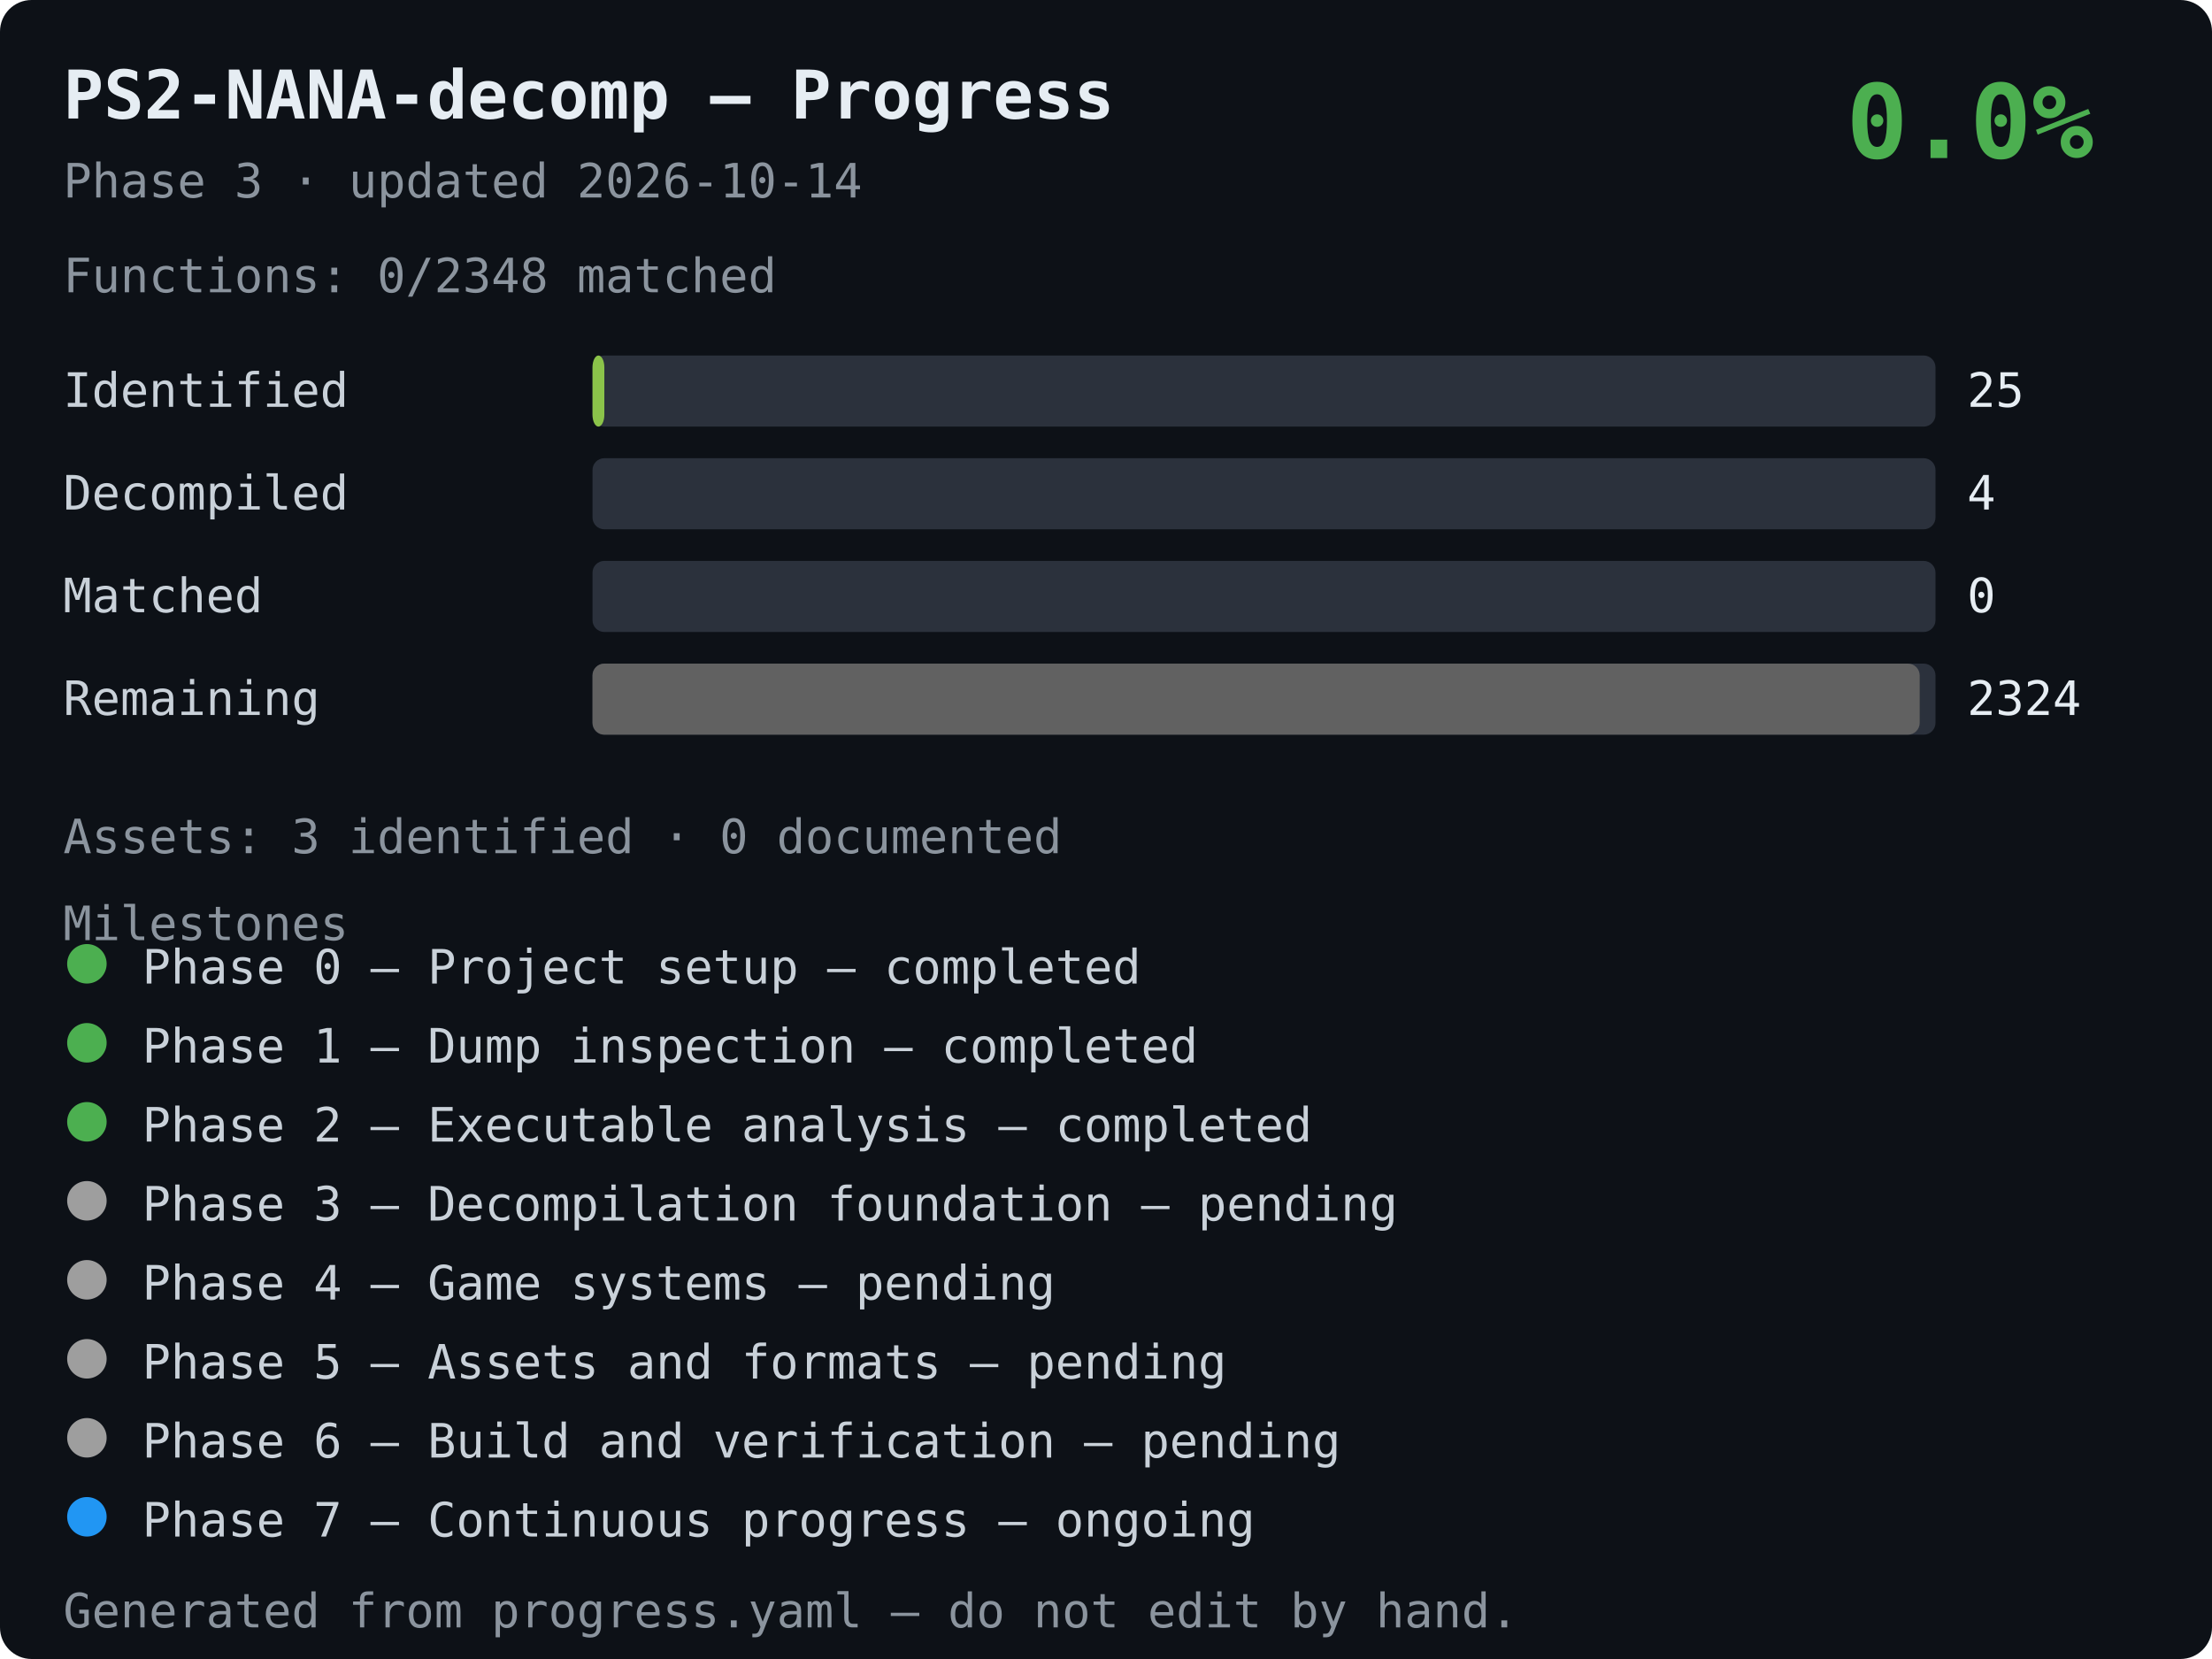
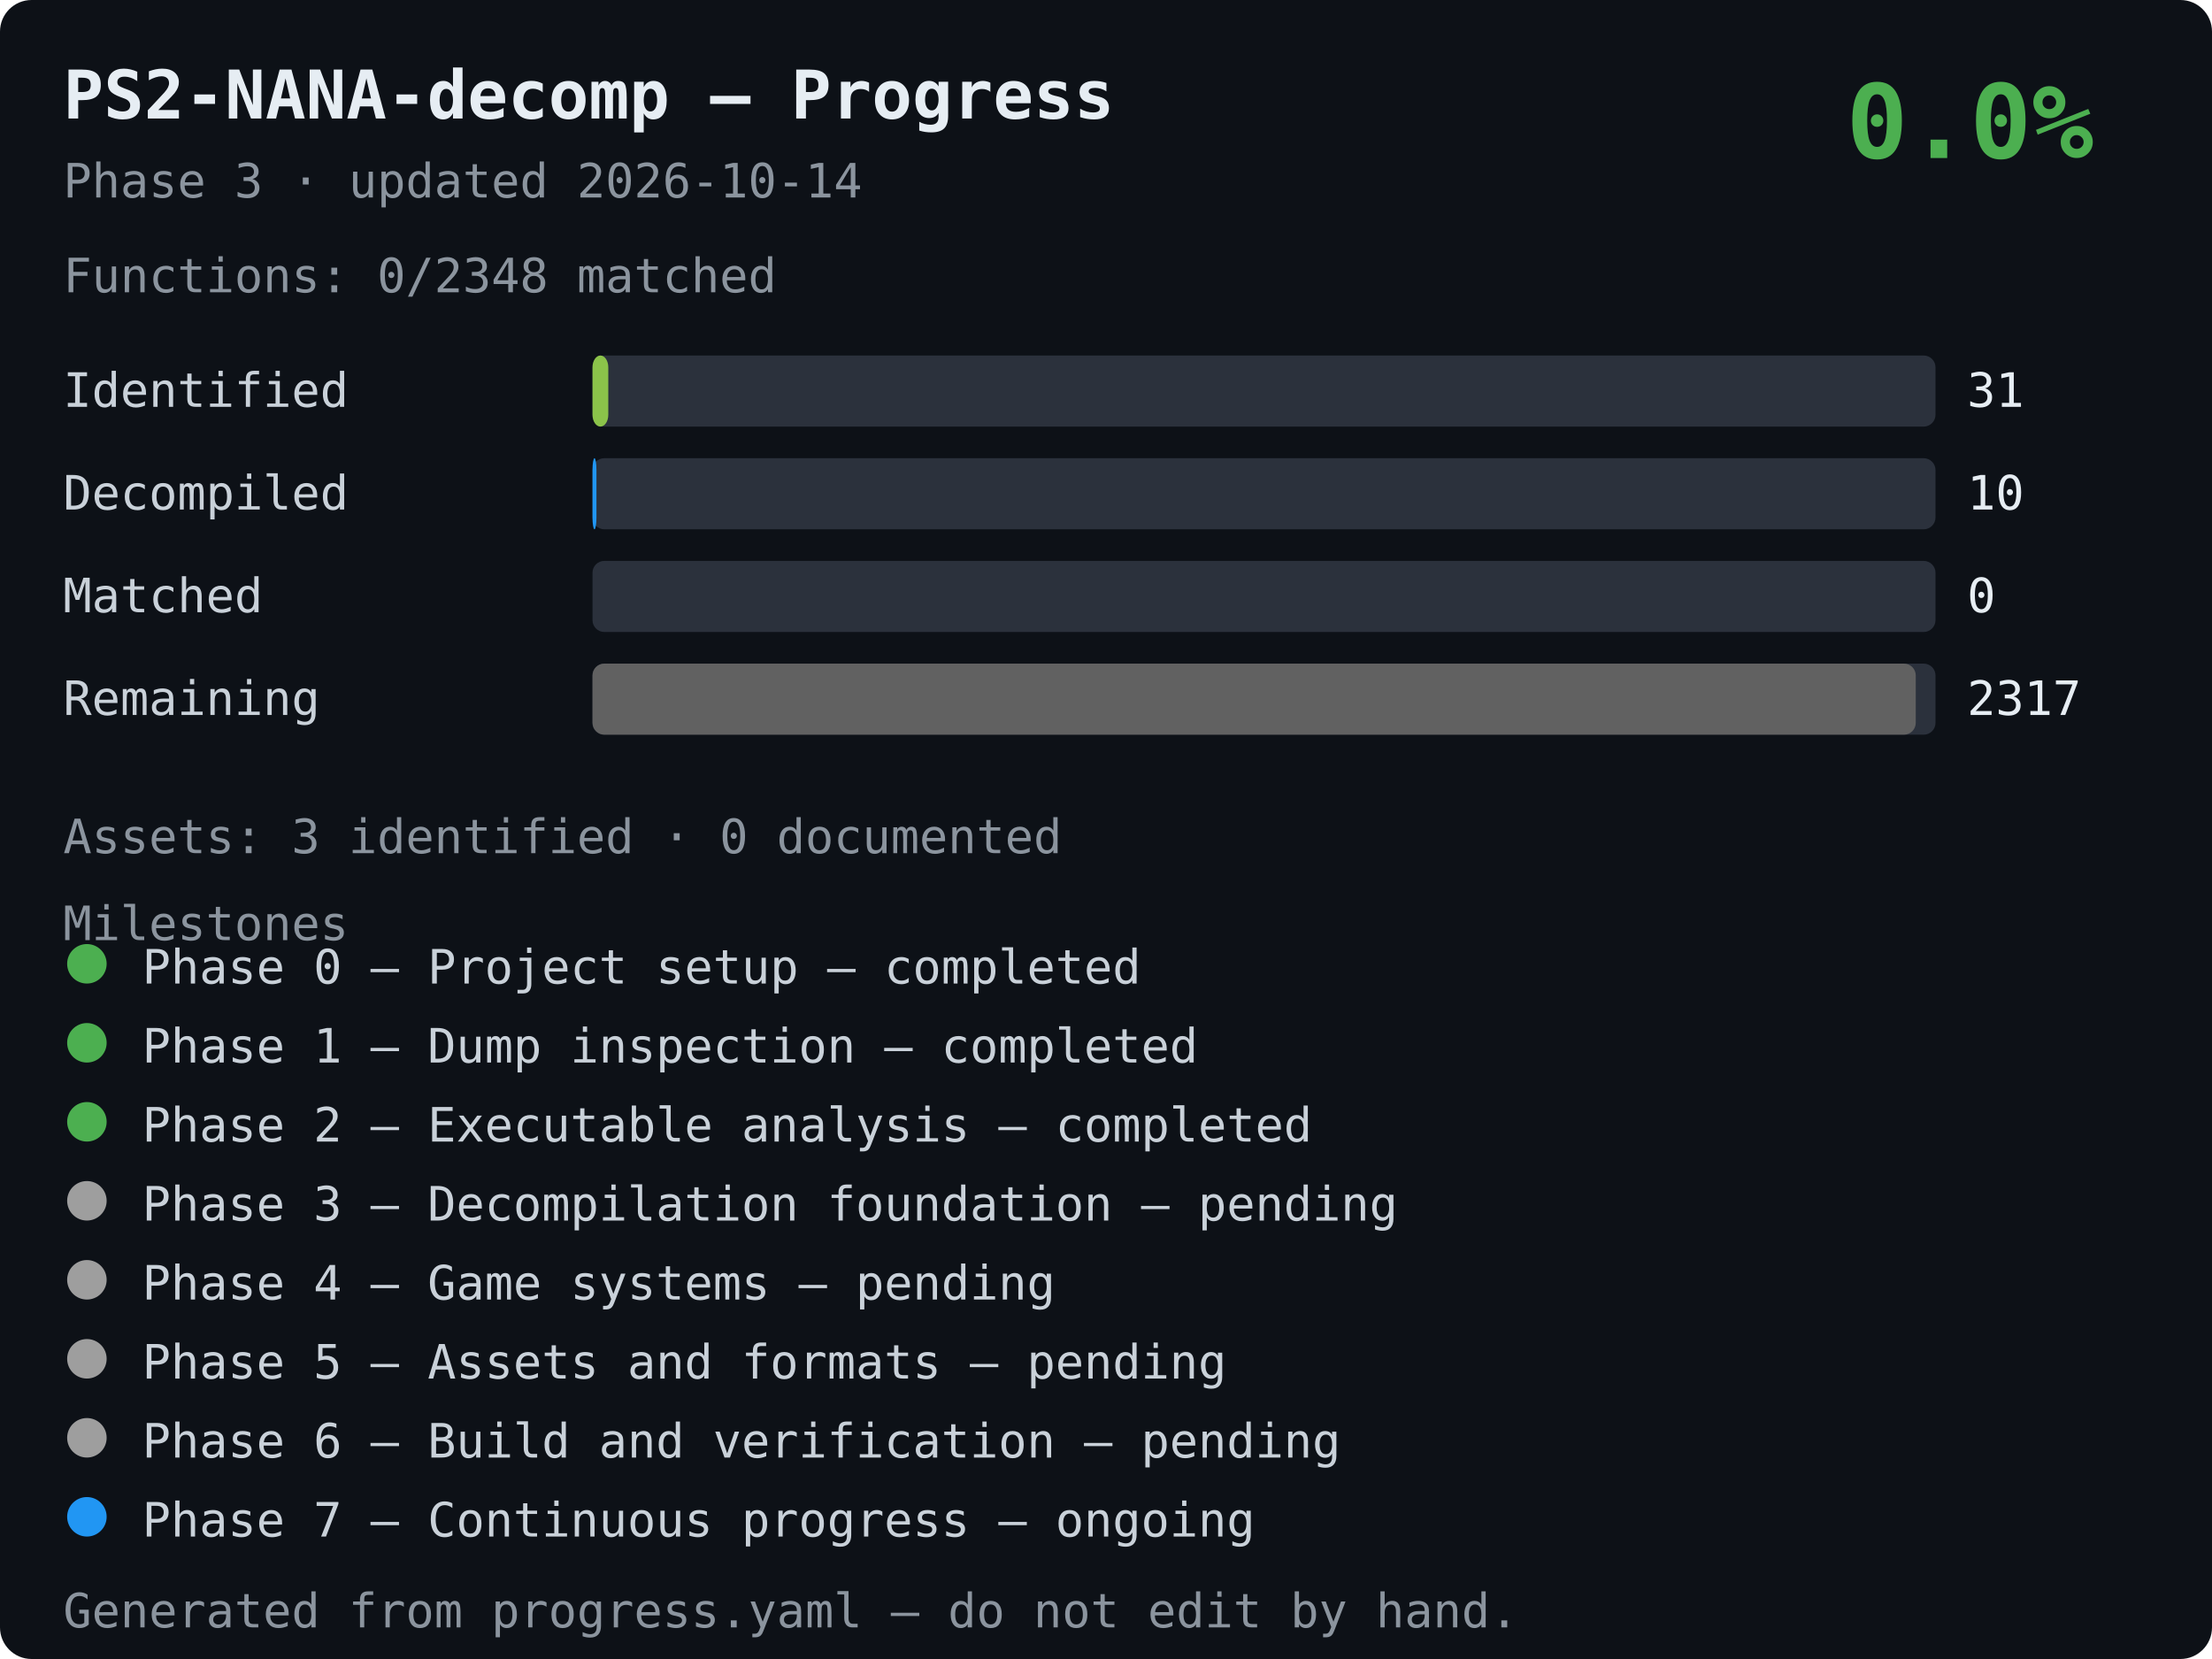
<svg xmlns="http://www.w3.org/2000/svg" width="560" height="420" viewBox="0 0 560 420" font-family="monospace">
  <style>
    .t { font-size: 17px; font-weight: bold; fill: #e6edf3; }
    .s { font-size: 12px; fill: #8b949e; }
    .lbl { font-size: 12px; fill: #c9d1d9; }
    .val { font-size: 12px; fill: #e6edf3; }
    .ms { font-size: 12px; fill: #c9d1d9; }
    .pct { font-size: 26px; font-weight: bold; fill: #4caf50; }
  </style>
  <rect width="100%" height="100%" rx="8" fill="#0d1117" />
  <text x="16" y="30" class="t">PS2-NANA-decomp — Progress</text>
  <text x="16" y="50" class="s">Phase 3 · updated 2026-10-14</text>
  <text x="530" y="40" text-anchor="end" class="pct">0.0%</text>
  <text x="16" y="74" class="s">Functions: 0/2348 matched</text>
  <text x="16" y="103" class="lbl">Identified</text>
  <rect x="150" y="90" width="340" height="18" rx="3" fill="#2b313c" />
-   <rect x="150" y="90" width="3" height="18" rx="3" fill="#8bc34a" />
-   <text x="498" y="103" class="val">25</text>
+   <rect x="150" y="90" width="4" height="18" rx="3" fill="#8bc34a" />
+   <text x="498" y="103" class="val">31</text>
  <text x="16" y="129" class="lbl">Decompiled</text>
  <rect x="150" y="116" width="340" height="18" rx="3" fill="#2b313c" />
-   <rect x="150" y="116" width="0" height="18" rx="3" fill="#2196f3" />
-   <text x="498" y="129" class="val">4</text>
+   <rect x="150" y="116" width="1" height="18" rx="3" fill="#2196f3" />
+   <text x="498" y="129" class="val">10</text>
  <text x="16" y="155" class="lbl">Matched</text>
  <rect x="150" y="142" width="340" height="18" rx="3" fill="#2b313c" />
  <rect x="150" y="142" width="0" height="18" rx="3" fill="#4caf50" />
  <text x="498" y="155" class="val">0</text>
  <text x="16" y="181" class="lbl">Remaining</text>
  <rect x="150" y="168" width="340" height="18" rx="3" fill="#2b313c" />
-   <rect x="150" y="168" width="336" height="18" rx="3" fill="#616161" />
-   <text x="498" y="181" class="val">2324</text>
+   <rect x="150" y="168" width="335" height="18" rx="3" fill="#616161" />
+   <text x="498" y="181" class="val">2317</text>
  <text x="16" y="216" class="s">Assets: 3 identified · 0 documented</text>
  <text x="16" y="238" class="s">Milestones</text>
  <circle cx="22" cy="244" r="5" fill="#4caf50" />
  <text x="36" y="249" class="ms">Phase 0 — Project setup — completed</text>
  <circle cx="22" cy="264" r="5" fill="#4caf50" />
  <text x="36" y="269" class="ms">Phase 1 — Dump inspection — completed</text>
  <circle cx="22" cy="284" r="5" fill="#4caf50" />
  <text x="36" y="289" class="ms">Phase 2 — Executable analysis — completed</text>
  <circle cx="22" cy="304" r="5" fill="#9e9e9e" />
  <text x="36" y="309" class="ms">Phase 3 — Decompilation foundation — pending</text>
  <circle cx="22" cy="324" r="5" fill="#9e9e9e" />
  <text x="36" y="329" class="ms">Phase 4 — Game systems — pending</text>
  <circle cx="22" cy="344" r="5" fill="#9e9e9e" />
  <text x="36" y="349" class="ms">Phase 5 — Assets and formats — pending</text>
  <circle cx="22" cy="364" r="5" fill="#9e9e9e" />
  <text x="36" y="369" class="ms">Phase 6 — Build and verification — pending</text>
  <circle cx="22" cy="384" r="5" fill="#2196f3" />
  <text x="36" y="389" class="ms">Phase 7 — Continuous progress — ongoing</text>
  <text x="16" y="412" class="s">Generated from progress.yaml — do not edit by hand.</text>
</svg>
